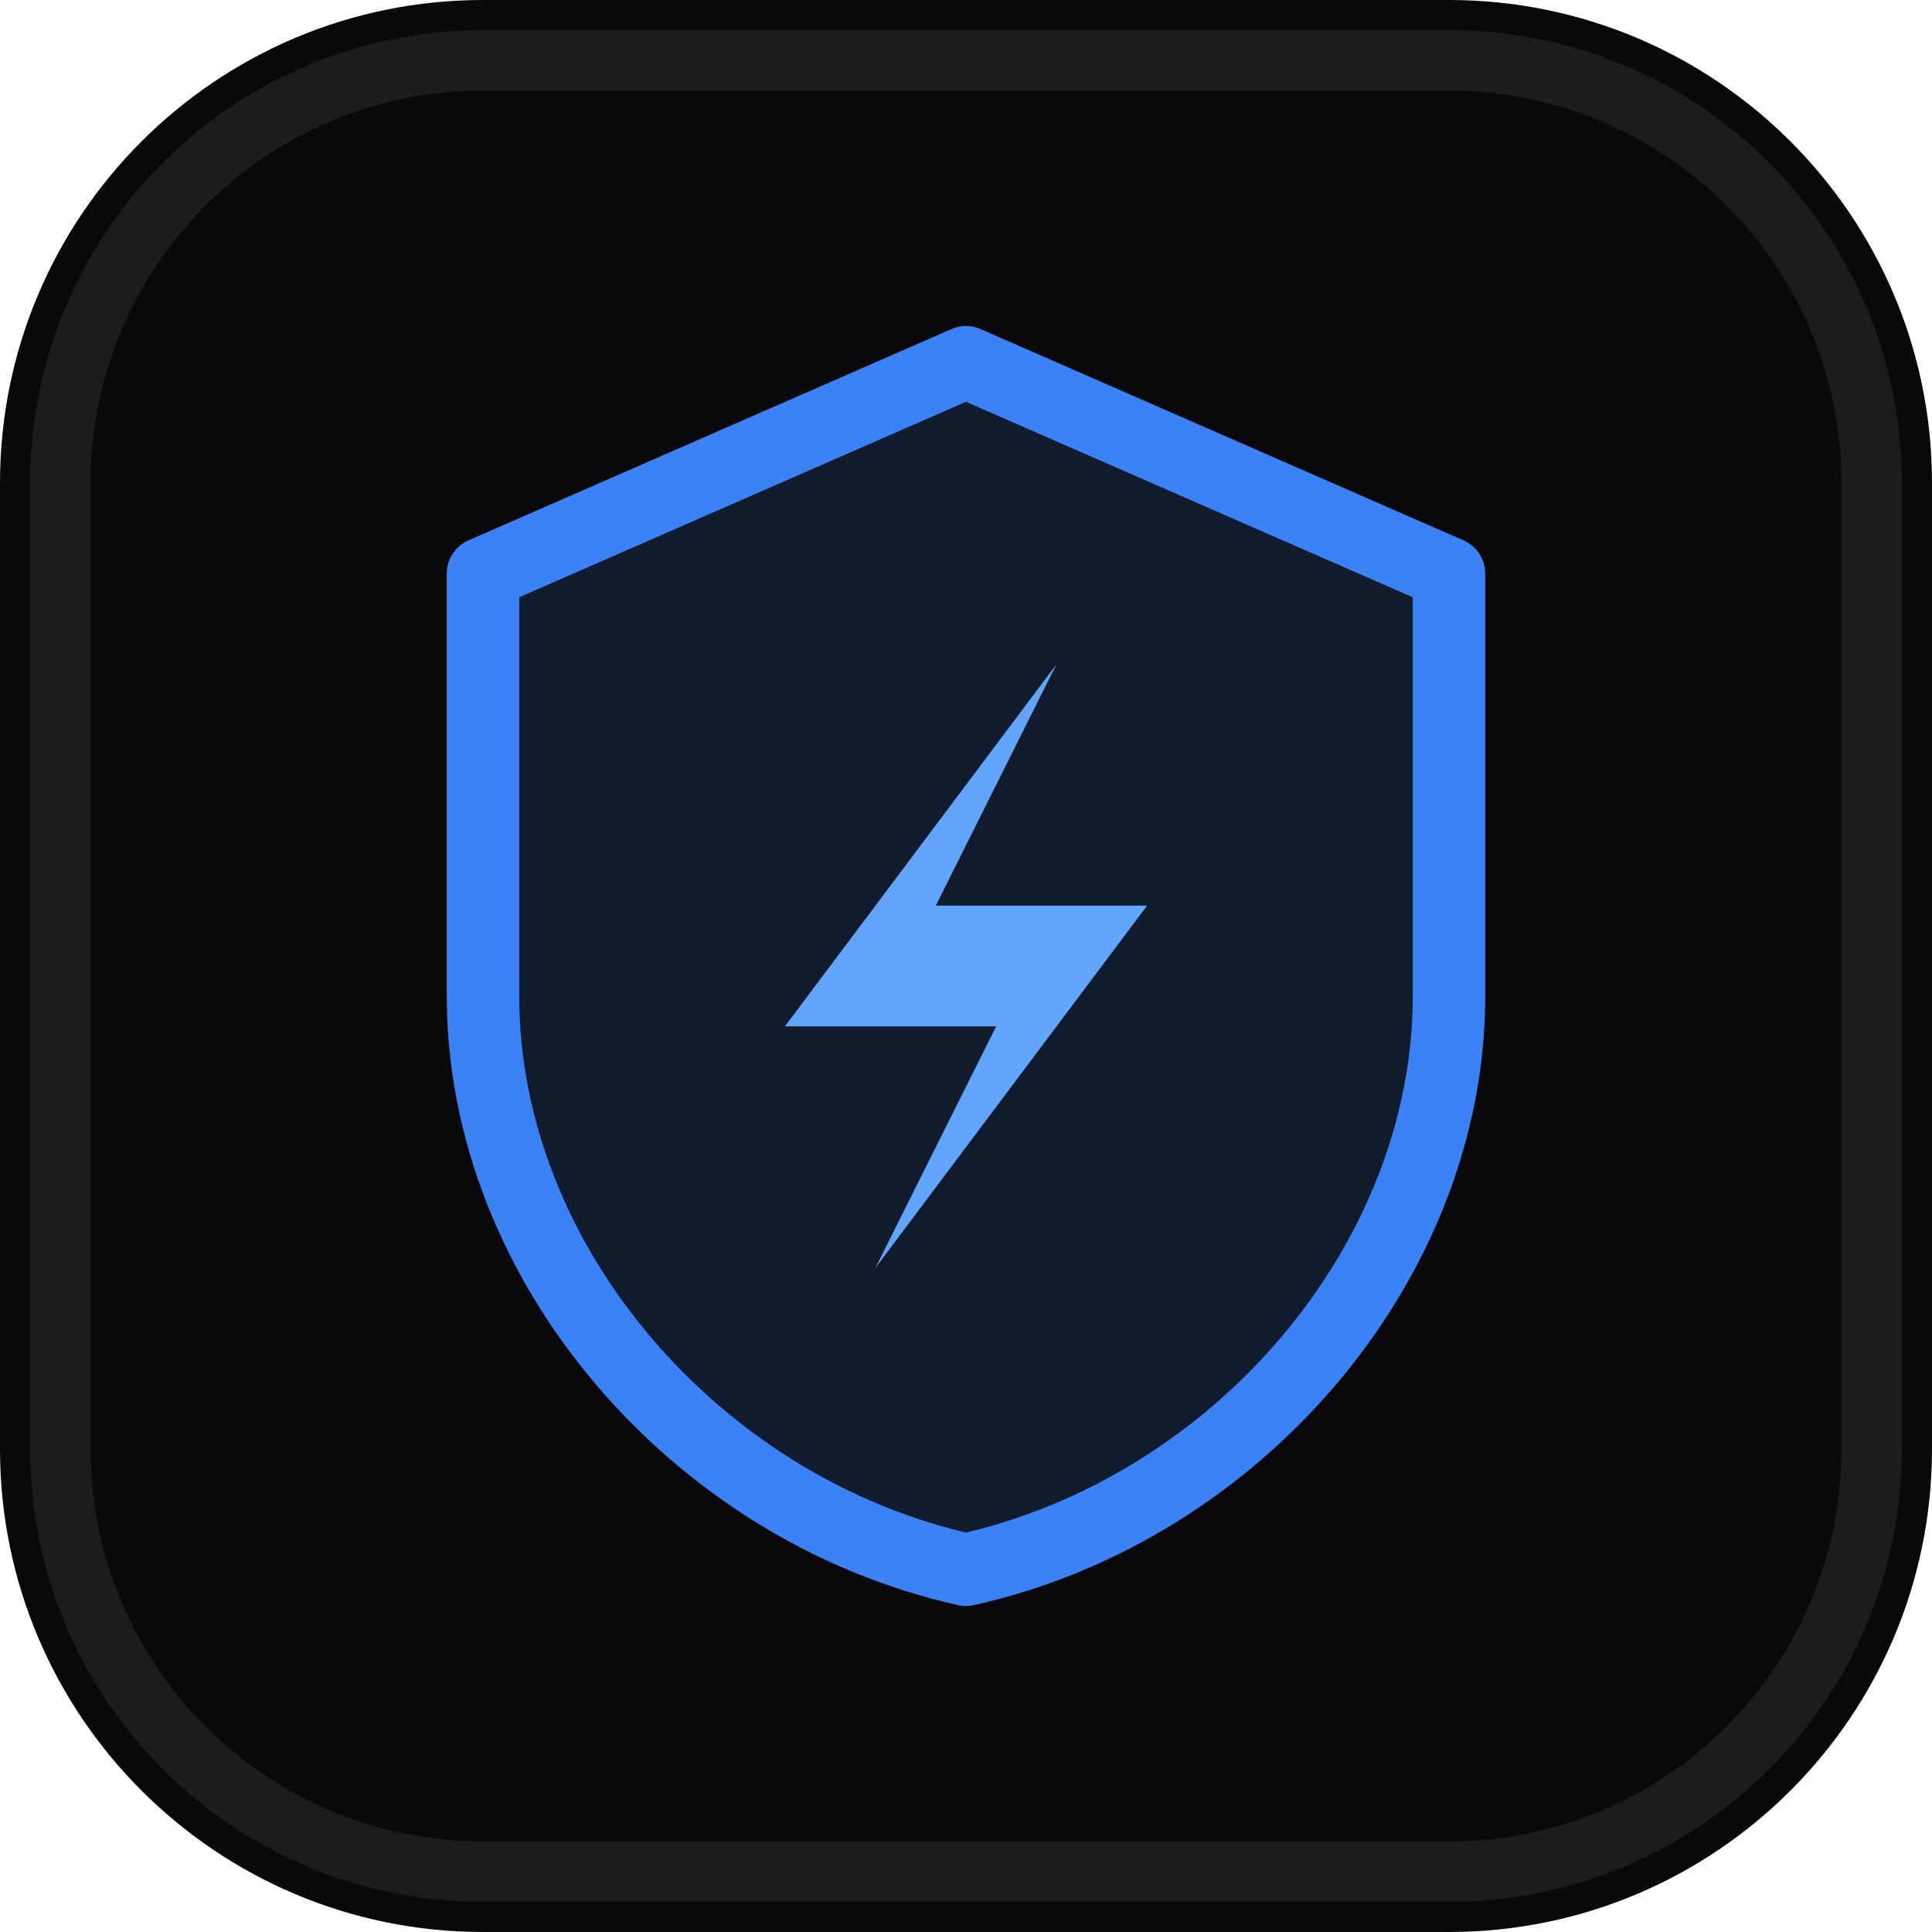
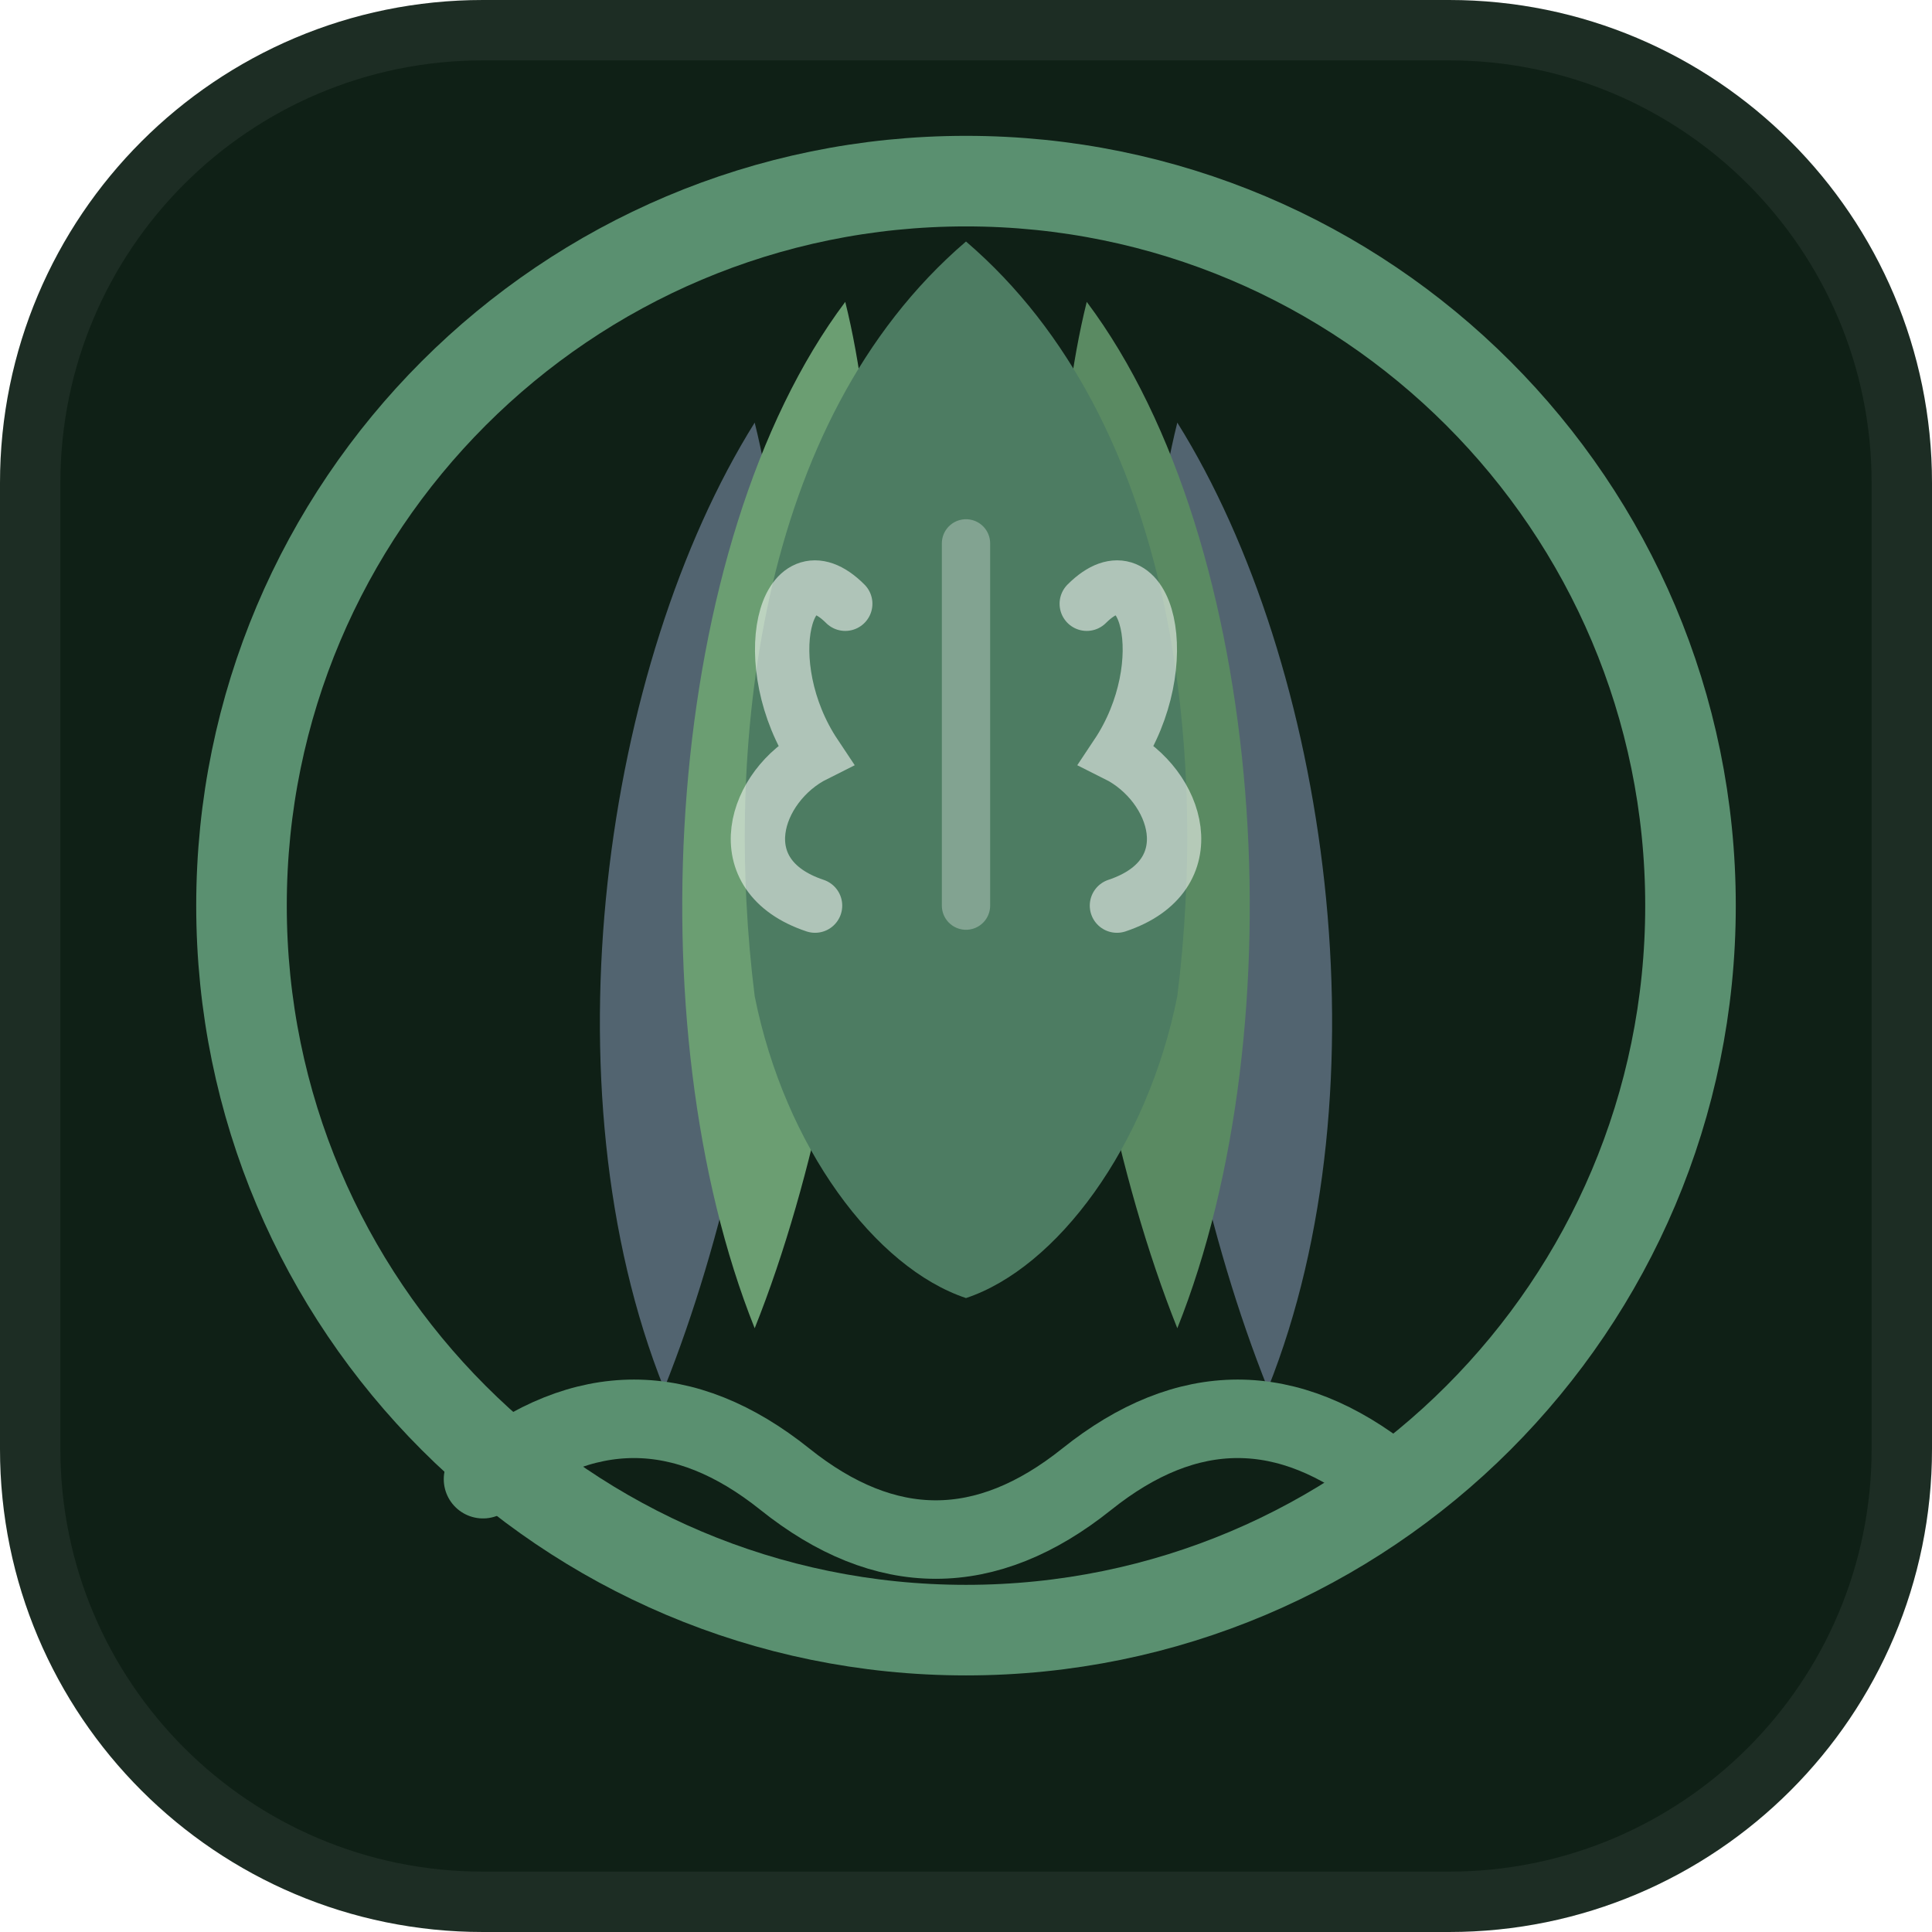
<svg xmlns="http://www.w3.org/2000/svg" viewBox="0 0 32 32" fill="none">
-   <rect width="32" height="32" rx="8" fill="#09090b" />
-   <rect x="1" y="1" width="30" height="30" rx="7" stroke="rgba(255,255,255,0.08)" stroke-width="1" />
-   <path d="M16 6L8 9.5V16.5C8 20.9 11.5 25 16 26C20.5 25 24 20.9 24 16.5V9.5L16 6Z" fill="#3b82f6" fill-opacity="0.15" stroke="#3b82f6" stroke-width="1.2" stroke-linejoin="round" />
-   <path d="M17.5 11L13 17h3.5L14.5 21L19 15h-3.5L17.5 11Z" fill="#60a5fa" />
+   <rect width="32" height="32" rx="8" fill="#0F2016" />
+   <rect x="0.5" y="0.5" width="31" height="31" rx="7.5" stroke="rgba(255,255,255,0.06)" stroke-width="1" />
+   <circle cx="16" cy="15" r="12" stroke="#5A9070" stroke-width="1.5" />
+   <path d="M11,23 C9,18 10,11 12.5,7 C13.5,11 13,18 11,23Z" fill="#7E91AC" opacity="0.6" />
+   <path d="M21,23 C23,18 22,11 19.5,7 C18.5,11 19,18 21,23Z" fill="#7E91AC" opacity="0.6" />
+   <path d="M12.5,22 C10.5,17 11,9 14,5 C15,9 14.5,17 12.5,22Z" fill="#6B9E72" />
+   <path d="M19.5,22 C21.5,17 21,9 18,5 C17,9 17.5,17 19.5,22Z" fill="#5A8A62" />
+   <path d="M16,4 C19.5,7 20,12.5 19.5,16.5 C19,19 17.5,21 16,21.5 C14.5,21 13,19 12.5,16.5 C12,12.5 12.5,7 16,4Z" fill="#4D7C62" />
+   <path d="M14,10 C13,9 12.5,11 13.5,12.5 C12.5,13 12,14.5 13.5,15" stroke="rgba(255,255,255,0.55)" stroke-width="0.9" stroke-linecap="round" />
+   <path d="M18,10 C19,9 19.5,11 18.5,12.5 C19.5,13 20,14.5 18.5,15" stroke="rgba(255,255,255,0.55)" stroke-width="0.9" stroke-linecap="round" />
+   <line x1="16" y1="9" x2="16" y2="15" stroke="rgba(255,255,255,0.3)" stroke-width="0.8" stroke-linecap="round" />
+   <path d="M8,24.5 Q10.5,22.5 13,24.5 Q15.5,26.5 18,24.5 Q20.5,22.5 23,24.5" stroke="#5A9070" stroke-width="1.3" stroke-linecap="round" />
</svg>
